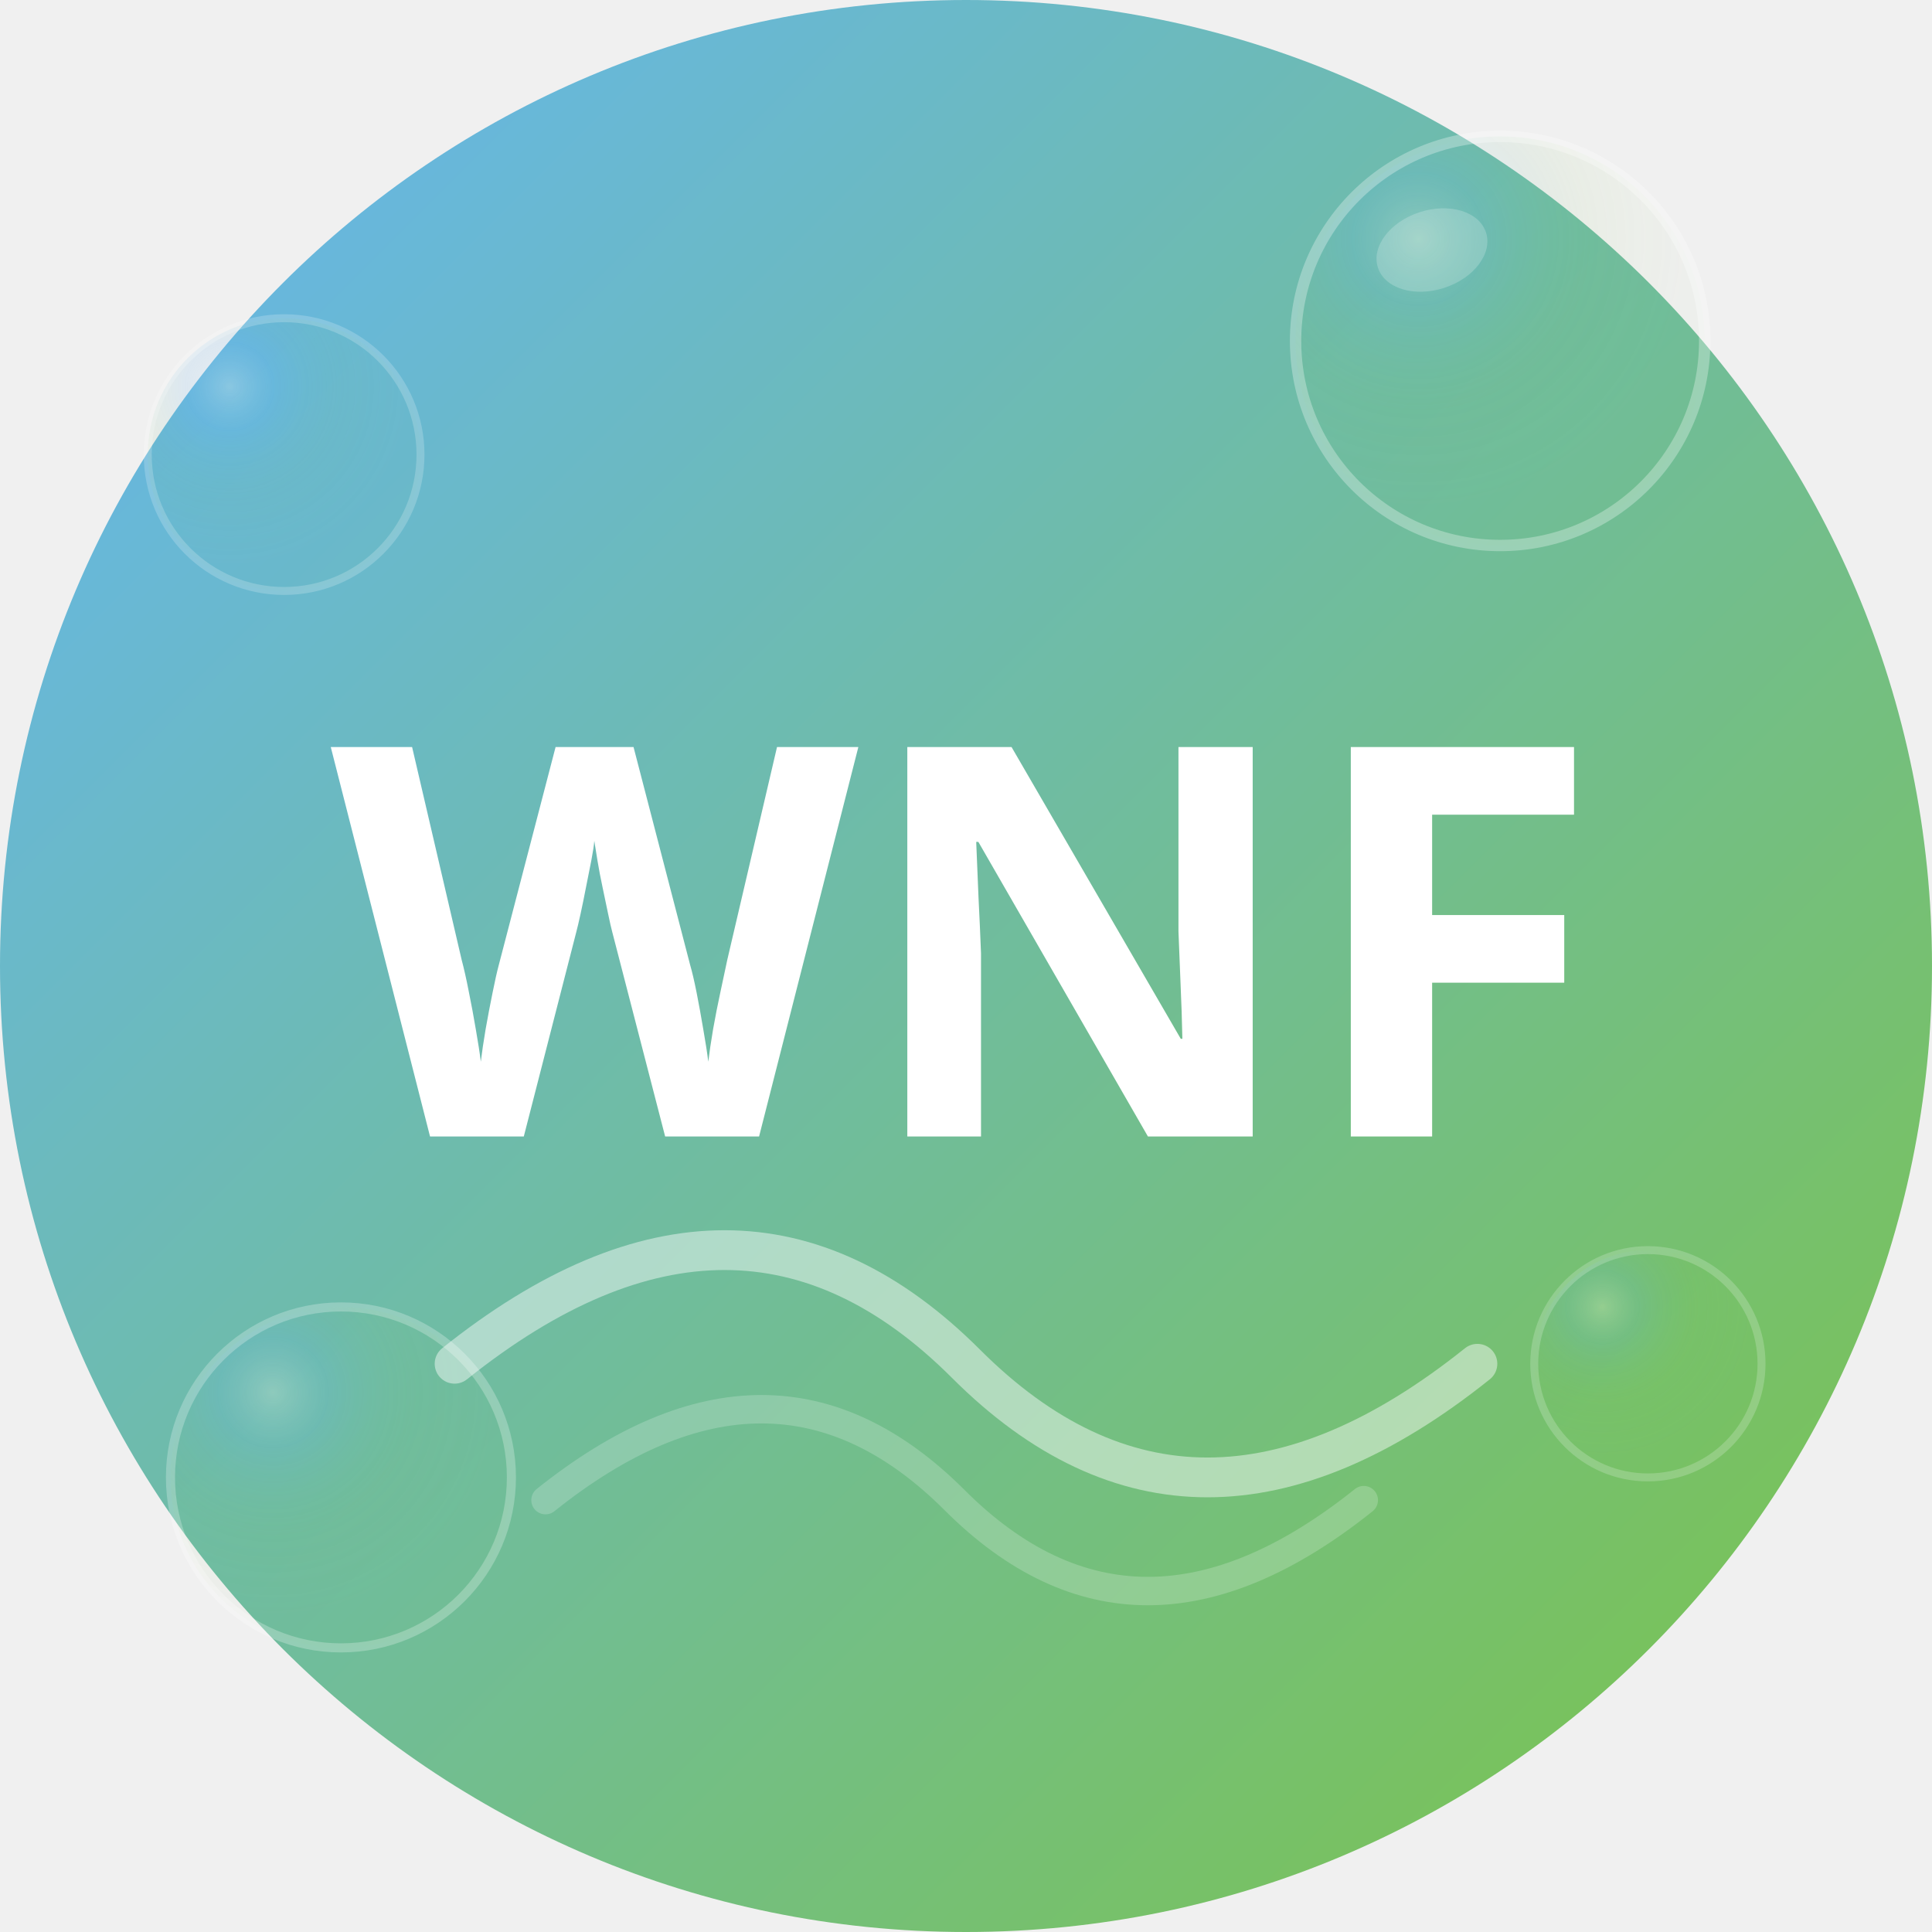
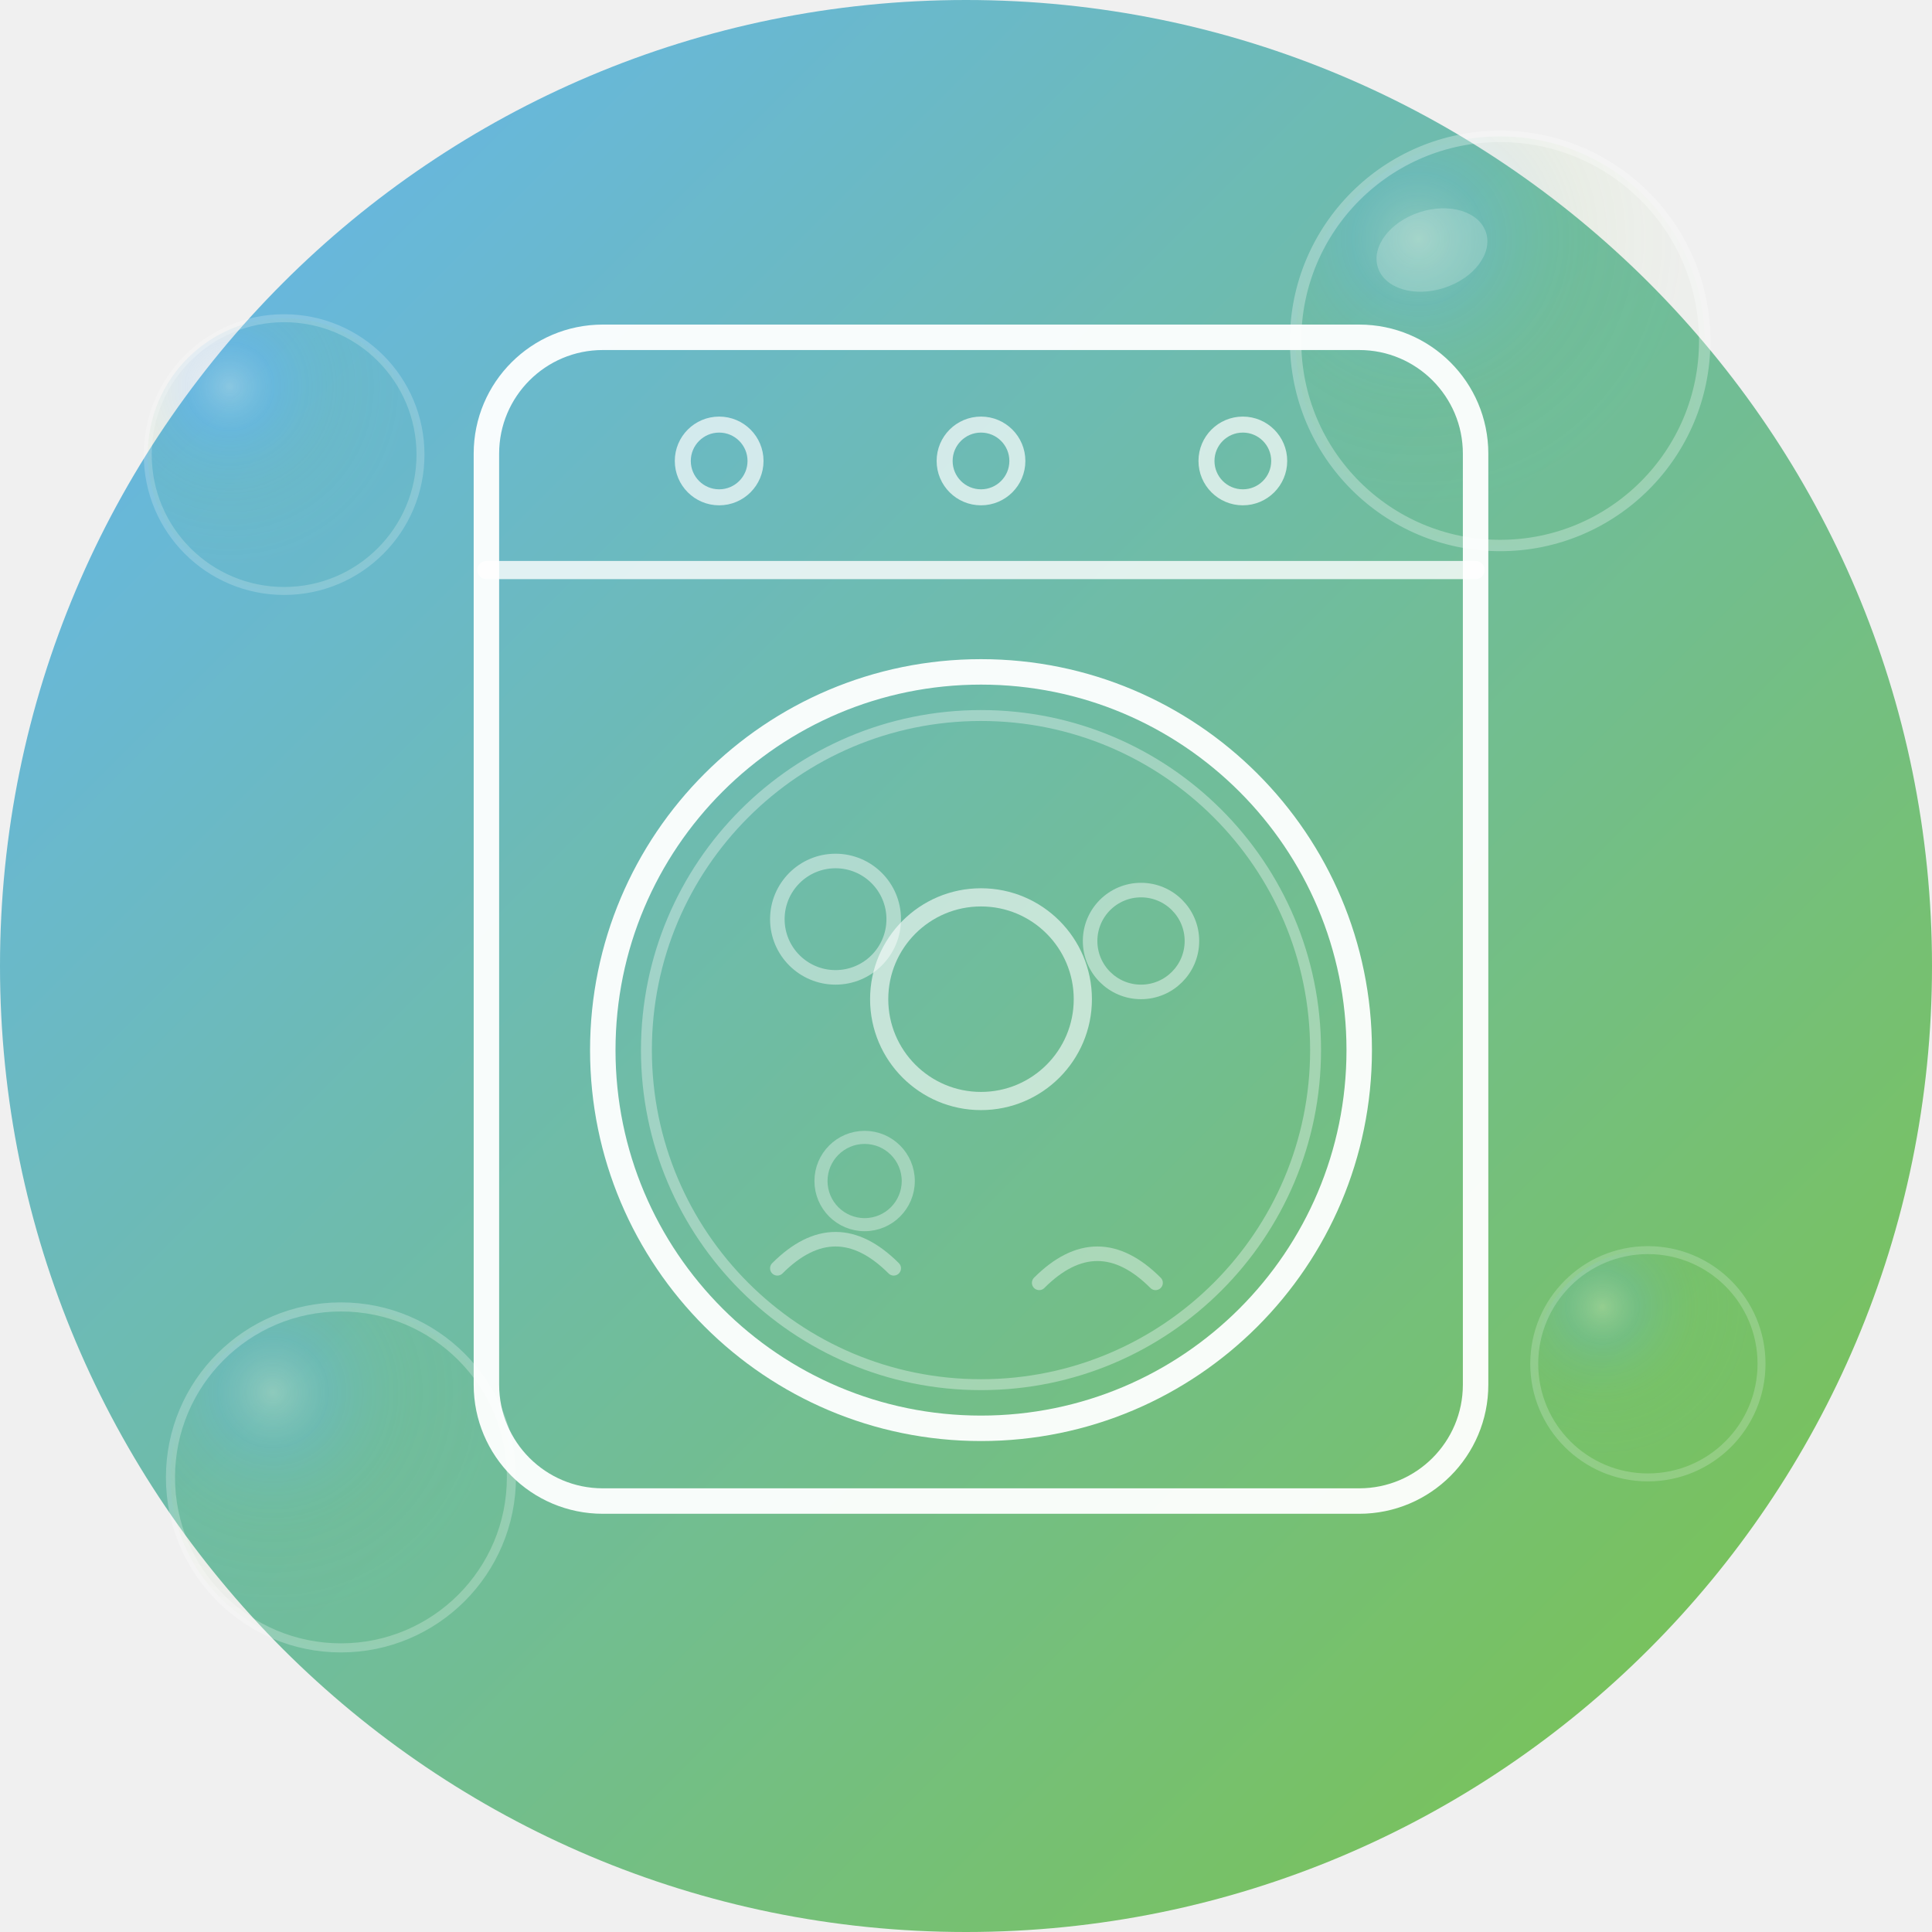
<svg xmlns="http://www.w3.org/2000/svg" viewBox="0 0 170 170" width="170" height="170">
  <defs>
    <linearGradient id="mark" x1="0" y1="0" x2="1" y2="1">
      <stop offset="0%" stop-color="#64B5F6" />
      <stop offset="100%" stop-color="#7CC444" />
    </linearGradient>
    <radialGradient id="ga" cx="30%" cy="25%" r="65%">
      <stop offset="0%" stop-color="#FFFFFF" stop-opacity="0.22" />
      <stop offset="25%" stop-color="#64B5F6" stop-opacity="0.14" />
      <stop offset="65%" stop-color="#7CC444" stop-opacity="0.06" />
      <stop offset="100%" stop-color="#7CC444" stop-opacity="0.02" />
    </radialGradient>
  </defs>
  <rect width="170" height="170" rx="85" fill="url(#mark)" />
  <circle cx="132" cy="30" r="18" fill="url(#ga)" stroke="#FFFFFF" stroke-width="1" stroke-opacity="0.3" />
  <ellipse cx="126" cy="22" rx="5" ry="3.5" fill="#FFFFFF" opacity="0.2" transform="rotate(-18,126,22)" />
  <circle cx="30" cy="130" r="15" fill="url(#ga)" stroke="#FFFFFF" stroke-width="0.8" stroke-opacity="0.25" />
  <circle cx="145" cy="120" r="10" fill="url(#ga)" stroke="#FFFFFF" stroke-width="0.7" stroke-opacity="0.2" />
  <circle cx="25" cy="40" r="12" fill="url(#ga)" stroke="#FFFFFF" stroke-width="0.7" stroke-opacity="0.2" />
-   <path d="M40 120 Q65 100 85 120 Q105 140 130 120" fill="none" stroke="#FFFFFF" stroke-width="3.5" stroke-linecap="round" opacity="0.45" />
-   <path d="M48 132 Q68 116 84 132 Q100 148 120 132" fill="none" stroke="#FFFFFF" stroke-width="2.5" stroke-linecap="round" opacity="0.2" />
-   <text x="85" y="100" text-anchor="middle" font-family="'Nunito', sans-serif" font-weight="900" font-size="48" fill="#FFFFFF">WNF</text>
+   <g transform="translate(30,22) scale(0.64)">
+     <rect x="20" y="12" width="136" height="160" rx="16" fill="none" stroke="#FFFFFF" stroke-width="3.5" stroke-linecap="round" stroke-linejoin="round" opacity="0.95" />
+     <line x1="20" y1="44" x2="156" y2="44" stroke="#FFFFFF" stroke-width="2.5" stroke-linecap="round" opacity="0.8" />
+     <circle cx="52" cy="29" r="5" fill="none" stroke="#FFFFFF" stroke-width="2.2" opacity="0.7" />
+     <circle cx="88" cy="29" r="5" fill="none" stroke="#FFFFFF" stroke-width="2.2" opacity="0.7" />
+     <circle cx="124" cy="29" r="5" fill="none" stroke="#FFFFFF" stroke-width="2.2" opacity="0.7" />
+     <circle cx="88" cy="110" r="52" fill="none" stroke="#FFFFFF" stroke-width="3.5" stroke-linecap="round" opacity="0.95" />
+     <circle cx="88" cy="110" r="46" fill="none" stroke="#FFFFFF" stroke-width="1.5" opacity="0.35" />
+     <circle cx="88" cy="103" r="14" fill="none" stroke="#FFFFFF" stroke-width="2.5" opacity="0.6" />
+     <circle cx="68" cy="92" r="8" fill="none" stroke="#FFFFFF" stroke-width="2" opacity="0.45" />
+     <circle cx="110" cy="95" r="7" fill="none" stroke="#FFFFFF" stroke-width="2" opacity="0.45" />
+     <circle cx="72" cy="128" r="6" fill="none" stroke="#FFFFFF" stroke-width="1.8" opacity="0.35" />
+     <path d="M60 140 Q68 132 76 140" fill="none" stroke="#FFFFFF" stroke-width="2" stroke-linecap="round" opacity="0.4" />
+     <path d="M96 142 Q104 134 112 142" fill="none" stroke="#FFFFFF" stroke-width="2" stroke-linecap="round" opacity="0.4" />
+   </g>
</svg>
